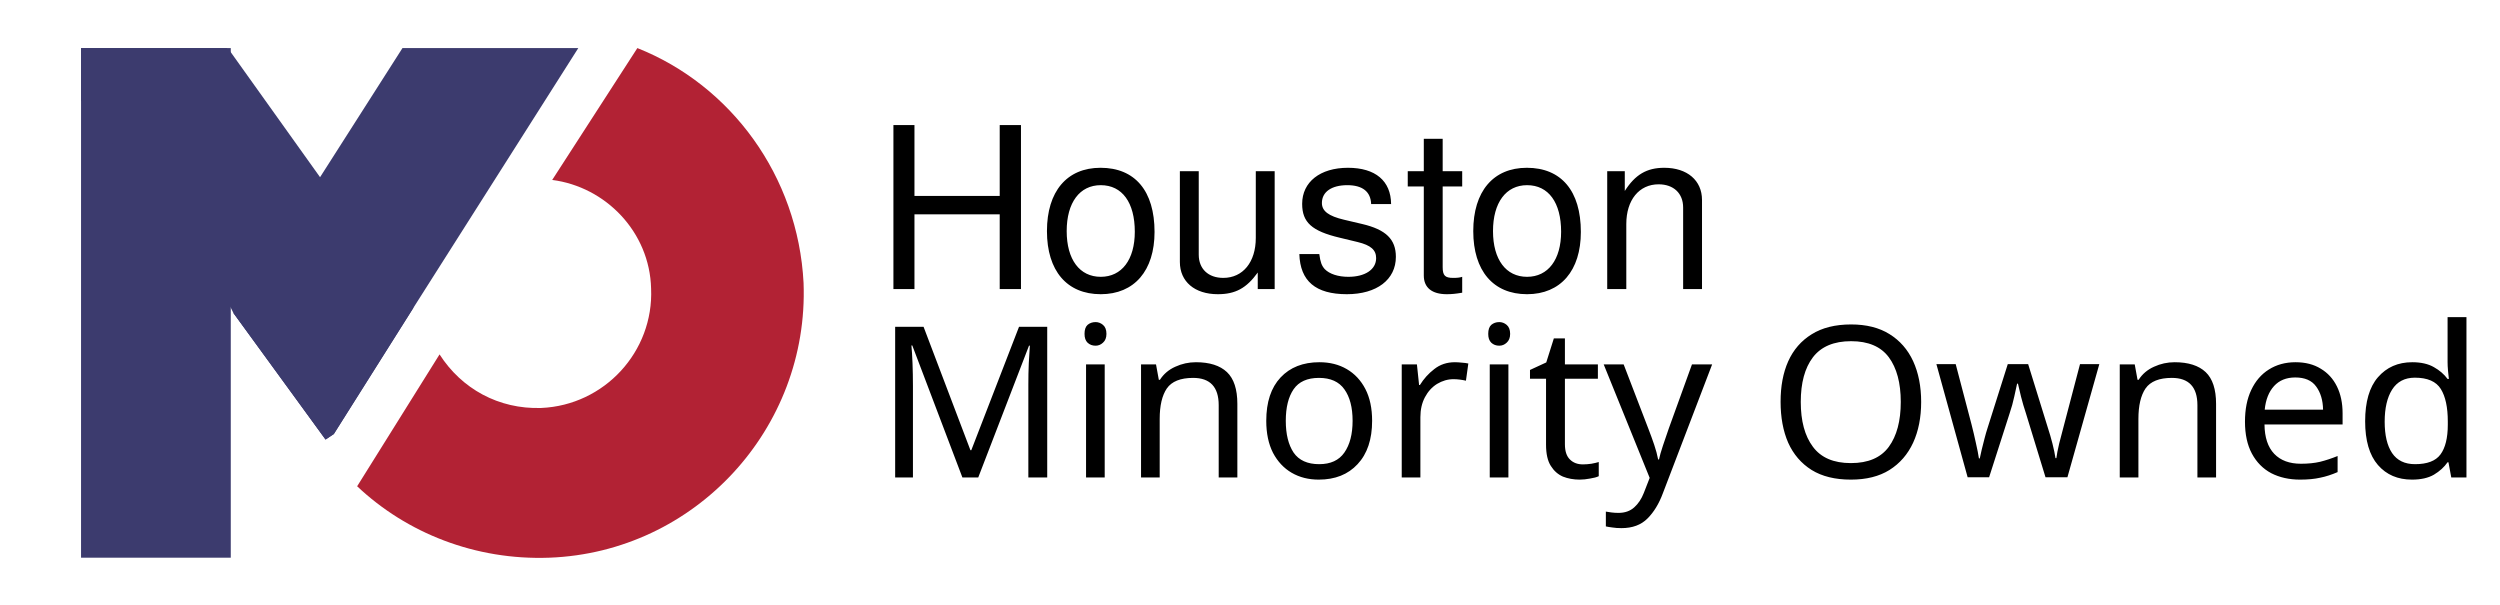
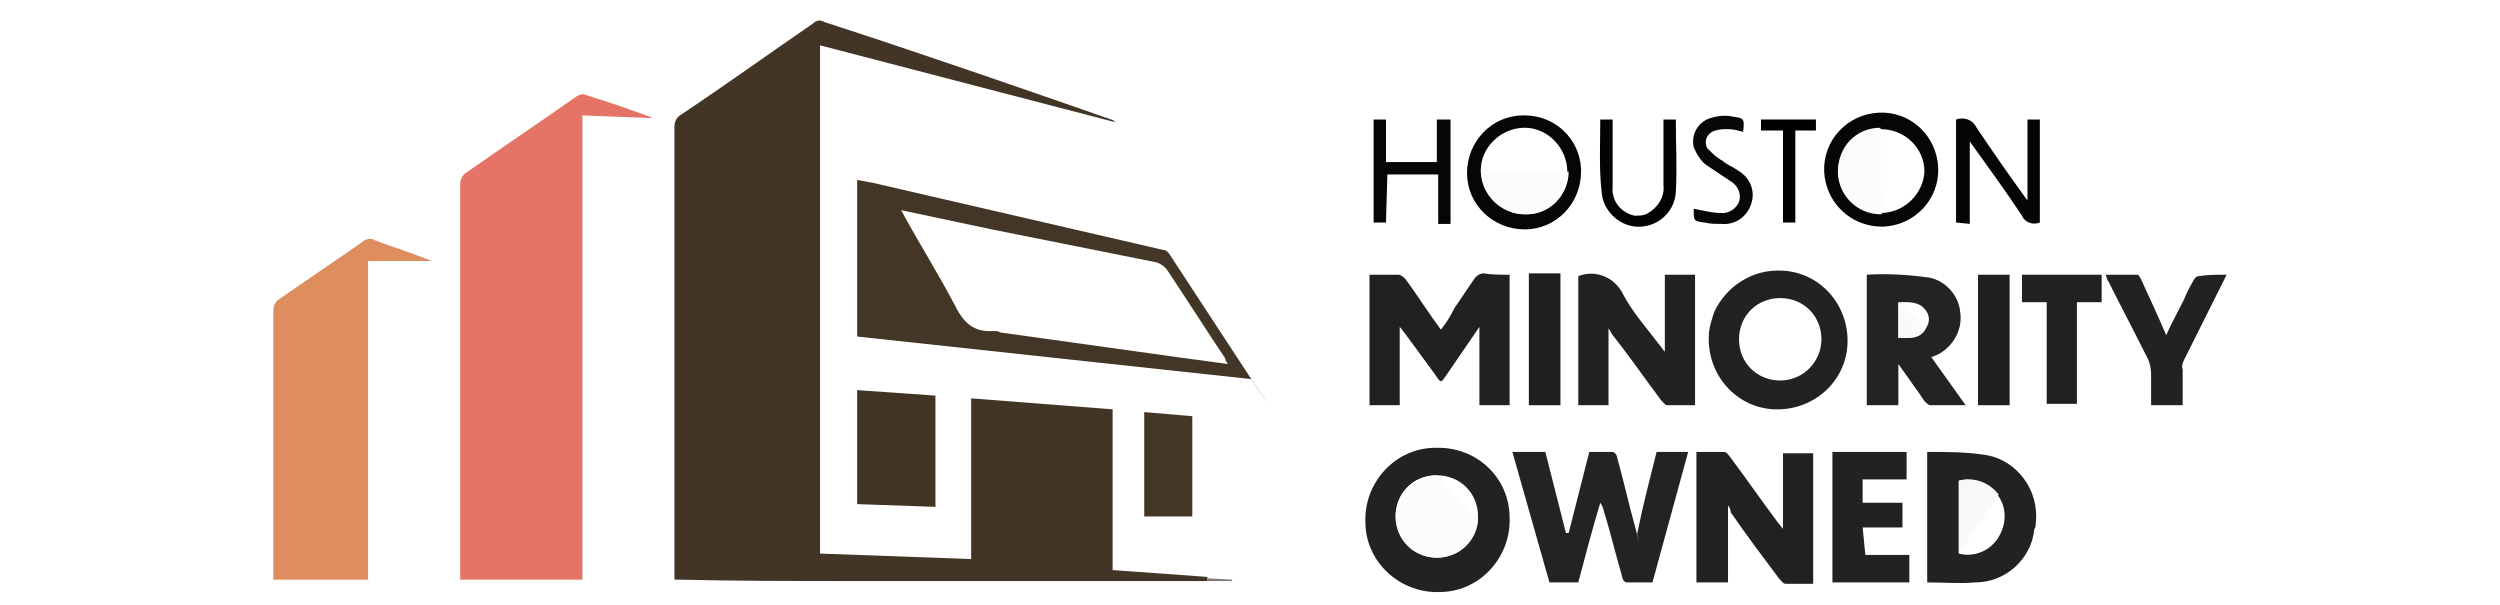
<svg xmlns="http://www.w3.org/2000/svg" version="1.1" id="Layer_1" x="0px" y="0px" width="182" height="44" viewBox="0 0 182 44" style="enable-background:new 0 0 182 44;" xml:space="preserve">
  <style type="text/css">
- 	.st0{font-family:'Helvetica';}
- 	.st1{font-size:16.376px;}
- 	.st2{font-family:'Helvetica-Bold';}
- 	.st3{font-size:15.352px;}
- 	.st4{fill:#3C3B6E;}
- 	.st5{fill:#B22234;}
+ 	.st0{fill:#433526;}
+ 	.st1{fill:#E57466;}
+ 	.st2{fill:#DE8D5E;}
+ 	.st3{fill:#443627;}
+ 	.st4{fill:#242222;}
+ 	.st5{fill:#222020;}
+ 	.st6{fill:#232121;}
+ 	.st7{fill:#423425;}
+ 	.st8{fill:#232222;}
+ 	.st9{fill:#211F1F;}
+ 	.st10{fill:#050505;}
+ 	.st11{fill:#060606;}
+ 	.st12{fill:#030303;}
+ 	.st13{fill:#070707;}
+ 	.st14{fill:#827A72;}
+ 	.st15{fill:#FCFCFC;}
+ 	.st16{fill:#F8F8F8;}
+ 	.st17{fill:#FAFAFA;}
</style>
-   <text transform="matrix(1.0107 0 0 1 63.667 21.043)" class="st0 st1">Houston</text>
-   <text transform="matrix(1.0107 0 0 1 63.667 34.7603)" class="st2 st3">Minority Owned</text>
-   <rect x="5.9" y="3.5" class="st4" width="10.9" height="37.1" />
-   <polygon class="st4" points="42.1,3.5 30.1,22.4 24.3,31.6 23.7,32 17,22.8 23.3,12.9 29.3,3.5 " />
-   <polygon class="st4" points="30.1,22.4 24.3,31.6 23.7,32 17,22.8 16.8,22.4 5.9,7.3 5.9,3.5 16.5,3.5 16.8,3.8 23.3,12.9 " />
-   <path class="st5" d="M46.4,3.5l-6.2,9.6c3.9,0.5,7.1,3.8,7.2,7.9c0.2,4.6-3.4,8.5-8,8.7c-3.1,0.1-5.8-1.4-7.4-3.9l-6,9.6  c3.6,3.4,8.6,5.4,14,5.2c10.6-0.4,18.9-9.4,18.5-20C58.1,12.8,53.2,6.2,46.4,3.5z" />
+   <path class="st0" d="M87.9,42.3H62.1c-4.2,0-8.4,0-12.6-0.1h-0.4v-0.6c0-10.8,0-21.6,0-32.3c0-0.4,0.1-0.7,0.4-0.9  c3.3-2.2,6.5-4.5,9.7-6.7c0.2-0.2,0.5-0.3,0.8-0.1C67.1,3.9,74,6.3,80.9,8.7c0.1,0,0.2,0.1,0.3,0.2L59.7,3.3v37l11,0.4V29L81,29.8  v11.7l6.9,0.5L87.9,42.3z" />
+   <path class="st1" d="M42.4,42.2h-8.9c0-0.2,0-0.4,0-0.6c0-9.4,0-18.8,0-28.2c0-0.3,0.2-0.7,0.4-0.8c2.7-1.9,5.4-3.7,8.1-5.6  c0.2-0.1,0.4-0.2,0.6-0.1c1.6,0.5,3.1,1,4.7,1.6c0.1,0,0.1,0.1,0.2,0.1l-5.1-0.2V42.2z" />
+   <path class="st2" d="M31.4,19h-4.6v23.2h-6.9c0-0.2,0-0.4,0-0.6v-19c0-0.3,0.1-0.6,0.4-0.8c2-1.4,4.1-2.8,6.1-4.2  c0.2-0.2,0.6-0.3,0.9-0.1C28.6,18,30,18.4,31.4,19L31.4,19z" />
+   <path class="st3" d="M91.1,27.6l-28.7-3.1V13.1l1.1,0.2l21.2,4.9c0.2,0,0.4,0.2,0.5,0.4c1.9,2.9,3.8,5.8,5.7,8.7  C93.8,31.7,91,27.4,91.1,27.6z M65.6,15.3c1.3,2.4,2.7,4.6,3.9,6.9c0.6,1.2,1.3,2,2.8,1.9c0.2,0,0.4,0,0.5,0.1L85.7,26l3.7,0.5  c-0.1-0.1-0.2-0.3-0.2-0.4c-1.4-2.1-2.8-4.3-4.2-6.4c-0.2-0.3-0.5-0.5-0.8-0.6c-4-0.8-8-1.6-12-2.4L65.6,15.3z" />
+   <path class="st4" d="M120.6,32.9h2.3l-2.6,9.5c-0.6,0-1.3,0-1.9,0c-0.1,0-0.3-0.2-0.3-0.4c-0.5-1.7-0.9-3.4-1.4-5  c0-0.1-0.1-0.2-0.2-0.4c-0.6,2-1.1,3.9-1.6,5.8h-2.1l-2.7-9.5h2.4l1.5,5.9h0.2l1.5-5.9c0.6,0,1.2,0,1.7,0c0.1,0,0.3,0.2,0.3,0.3  c0.5,1.8,0.9,3.6,1.4,5.4c0.7,2.7,0,0.1,0.1,0.2C119.6,36.8,120.1,34.9,120.6,32.9z" />
+   <path class="st5" d="M109.9,20v9.5h-2.2v-5.7l-2.4,3.5c-0.4,0.6-0.4,0.6-0.8,0l-2.2-3c-0.1-0.1-0.2-0.3-0.4-0.5v5.7h-2.2V20  c0.7,0,1.4,0,2.1,0c0.2,0,0.4,0.2,0.5,0.3c0.9,1.2,1.7,2.5,2.6,3.7c0.4-0.5,0.7-1,1-1.6c0.5-0.7,1-1.5,1.5-2.2  c0.2-0.2,0.4-0.3,0.6-0.3C108.6,20,109.2,20,109.9,20z" />
+   <path class="st5" d="M125.8,36.8v5.6h-2.3v-9.5c0.7,0,1.3,0,2,0c0.2,0,0.3,0.2,0.4,0.3c1.2,1.6,2.3,3.2,3.5,4.8l0.4,0.5v-5.5h2.2  v9.5c-0.6,0-1.3,0-2,0c-0.2,0-0.3-0.2-0.5-0.4c-1.2-1.6-2.4-3.2-3.5-4.8C126,37.1,125.9,36.9,125.8,36.8z" />
+   <path class="st6" d="M114.9,20.1c1.3-0.5,2.7,0.1,3.3,1.4c0.7,1.3,1.7,2.4,2.6,3.6c0.1,0.1,0.2,0.3,0.4,0.5V20h2.2v9.5  c-0.7,0-1.3,0-2,0c-0.2,0-0.3-0.2-0.5-0.4c-1.2-1.6-2.3-3.2-3.5-4.7l-0.3-0.5v5.6h-2.2V20.1z" />
+   <path class="st6" d="M109.9,37.7c0.1,2.9-2.2,5.4-5.1,5.4c-2.9,0.1-5.4-2.2-5.4-5.1c-0.1-2.9,2.2-5.4,5.1-5.4c0.1,0,0.3,0,0.4,0  C107.7,32.7,109.9,34.9,109.9,37.7z M104.6,40.6c1.7,0,3-1.3,3-3s-1.3-3-3-3s-3,1.3-3,3l0,0C101.6,39.2,103,40.6,104.6,40.6  L104.6,40.6z" />
+   <path class="st6" d="M129.7,19.7c2.8,0.1,4.9,2.5,4.8,5.3s-2.5,4.9-5.3,4.8c-2.8-0.1-4.9-2.5-4.8-5.3c0-0.6,0.2-1.2,0.4-1.8  C125.7,20.8,127.6,19.6,129.7,19.7z M132.6,24.7c0-1.7-1.3-3-3-3c-1.7,0-3,1.3-3,3c0,1.7,1.3,3,3,3  C131.3,27.7,132.6,26.3,132.6,24.7C132.6,24.7,132.6,24.6,132.6,24.7L132.6,24.7z" />
+   <path class="st6" d="M140.3,42.4v-9.5c1.4,0,2.8,0,4.1,0.2c2.4,0.3,4.1,2.6,3.8,5c0,0.1,0,0.3-0.1,0.4c-0.2,2.2-2.1,3.9-4.3,3.9  C142.7,42.5,141.5,42.4,140.3,42.4z M142.6,35v5.3c1.1,0.3,2.3-0.2,2.9-1.2c0.6-1,0.6-2.2-0.1-3.1C144.8,35.2,143.6,34.7,142.6,35  L142.6,35z" />
+   <path class="st4" d="M135.9,20c1.5-0.1,3,0,4.5,0.2c1.2,0.2,2.2,1.3,2.3,2.5c0.2,1.3-0.5,2.5-1.6,3.1l-0.5,0.2l2.5,3.5  c-0.9,0-1.8,0-2.6,0c-0.1,0-0.3-0.2-0.4-0.3c-0.6-0.9-1.2-1.7-1.9-2.7v3h-2.3V20z M138.2,24.6c0.8,0,1.6,0.1,2-0.7  c0.3-0.4,0.3-0.9,0-1.3c-0.5-0.7-1.3-0.6-2-0.6V24.6z" />
+   <path class="st7" d="M68.1,36.9l-5.7-0.2v-8.3l5.7,0.4V36.9z" />
+   <path class="st8" d="M135.8,40.4h3.2v2h-5.6v-9.5h5.4v2h-3.2v1.7h2.9v1.8h-2.9L135.8,40.4z" />
+   <path class="st6" d="M162.1,20l-2.2,4.4c-0.3,0.6-0.6,1.2-0.9,1.8c-0.1,0.2-0.2,0.5-0.1,0.7c0,0.9,0,1.7,0,2.6h-2.3  c0-0.7,0-1.5,0-2.2c0-0.5-0.1-1-0.4-1.5c-0.9-1.8-1.8-3.5-2.7-5.3c-0.1-0.1-0.1-0.2-0.2-0.5c0.8,0,1.6,0,2.3,0  c0.1,0,0.2,0.2,0.3,0.4c0.6,1.3,1.2,2.6,1.8,4c0.4-0.9,0.9-1.8,1.3-2.6c0.2-0.5,0.4-0.9,0.7-1.4c0.1-0.2,0.2-0.3,0.4-0.3  C160.7,20,161.3,20,162.1,20z" />
+   <path class="st5" d="M153,20v2h-1.8v7.4H149V22h-1.8v-2H153z" />
+   <path class="st3" d="M86.8,37.6h-3.5v-7.6l3.5,0.3V37.6z" />
+   <path class="st9" d="M146.3,29.5H144V20h2.3L146.3,29.5z" />
+   <path class="st9" d="M113.6,19.9v9.6h-2.3v-9.6H113.6z" />
+   <path class="st10" d="M142.4,16.2V8.7c0.6-0.2,1.2,0,1.5,0.6c1.2,1.8,2.4,3.5,3.7,5.3V8.7h0.9v7.5c-0.5,0.2-1.1,0-1.3-0.5  c0,0,0,0,0,0c-1.2-1.8-2.5-3.6-3.8-5.4v6L142.4,16.2z" />
+   <path class="st11" d="M132.8,12.5c-0.1-2.3,1.7-4.2,4-4.3c2.3-0.1,4.2,1.7,4.3,4c0.1,2.3-1.7,4.2-4,4.3c0,0-0.1,0-0.1,0  C134.7,16.5,132.9,14.7,132.8,12.5C132.8,12.5,132.8,12.5,132.8,12.5z M133.8,12.5c0.1,1.7,1.6,3.1,3.3,3c1.6-0.1,2.9-1.4,3-3  c0-1.7-1.4-3.1-3.2-3.1C135.3,9.3,133.9,10.7,133.8,12.5L133.8,12.5z" />
+   <path class="st11" d="M115.1,12.5c0,2.3-1.8,4.2-4.1,4.2c-2.3,0-4.2-1.8-4.2-4.1s1.8-4.2,4.1-4.2c0,0,0.1,0,0.1,0  c2.2,0,4,1.7,4.1,3.9C115.1,12.4,115.1,12.5,115.1,12.5z M114.1,12.5c0-1.7-1.4-3.2-3.1-3.2c-1.7,0-3.2,1.4-3.2,3.1  c0,1.8,1.5,3.2,3.2,3.2C112.7,15.7,114.2,14.3,114.1,12.5L114.1,12.5z" />
+   <path class="st11" d="M100.9,16.2h-0.9V8.7h0.9v3.1h3.7V8.7h1v7.6h-0.9v-3.6h-3.7L100.9,16.2z" />
+   <path class="st12" d="M116.5,8.7h0.9v0.5c0,1.5,0,2.9,0,4.4c-0.1,1,0.6,1.9,1.6,2.1c0.4,0,0.7,0,1-0.2c0.7-0.4,1.2-1.2,1.1-2V8.7  h0.9c0,1.8,0.1,3.5,0,5.3c-0.1,1.5-1.4,2.6-2.9,2.5c-1.3-0.1-2.4-1.2-2.5-2.5C116.4,12.2,116.5,10.5,116.5,8.7z" />
+   <path class="st13" d="M123.3,15.2c0.6,0.1,1.3,0.3,1.9,0.3c0.6,0.1,1.2-0.3,1.4-0.8c0.2-0.6-0.1-1.2-0.6-1.5  c-0.6-0.4-1.2-0.8-1.8-1.2c-0.4-0.3-0.7-0.8-0.9-1.3c-0.2-0.9,0.3-1.8,1.2-2.1c0.1,0,0.3-0.1,0.4-0.1c0.4-0.1,0.9-0.1,1.3,0  c0.8,0.1,0.8,0.2,0.7,1.1c-0.4-0.1-0.7-0.2-1.1-0.2c-0.3,0-0.6,0-0.9,0.1c-0.5,0.1-0.8,0.6-0.7,1c0,0.2,0.1,0.3,0.2,0.4  c0.3,0.3,0.6,0.6,1,0.8c0.3,0.3,0.7,0.4,1.1,0.7c0.9,0.5,1.3,1.5,1,2.4c-0.3,1-1.2,1.6-2.2,1.5c-0.4,0-0.8,0-1.2-0.1  C123.3,16.1,123.3,16.1,123.3,15.2z" />
+   <path d="M129.8,9.5h-1.6V8.7h4v0.8h-1.5v6.7h-0.9L129.8,9.5z" />
+   <path class="st14" d="M87.9,42.3v-0.2l1.8,0.1v0.1H87.9z" />
+   <path class="st15" d="M107.6,37.7L107.6,37.7c0,1.6-1.4,2.9-3,2.9c-1.7,0-3-1.3-3-3c0-1.7,1.3-3,3-3" />
+   <path class="st16" d="M142.6,40.3l0-5.3c1.1-0.3,2.2,0.1,2.9,1" />
+   <path class="st17" d="M140.2,23.9c-0.4,0.8-1.2,0.7-2,0.7V22" />
+   <path class="st15" d="M137,15.6c0,0-0.1,0-0.1,0c-1.7,0-3.1-1.4-3.1-3.1c0-1.8,1.3-3.2,3.1-3.2" />
+   <path class="st15" d="M114.2,12.5c0,1.7-1.4,3.1-3.2,3.1c-1.7,0-3.1-1.5-3.2-3.2" />
</svg>
